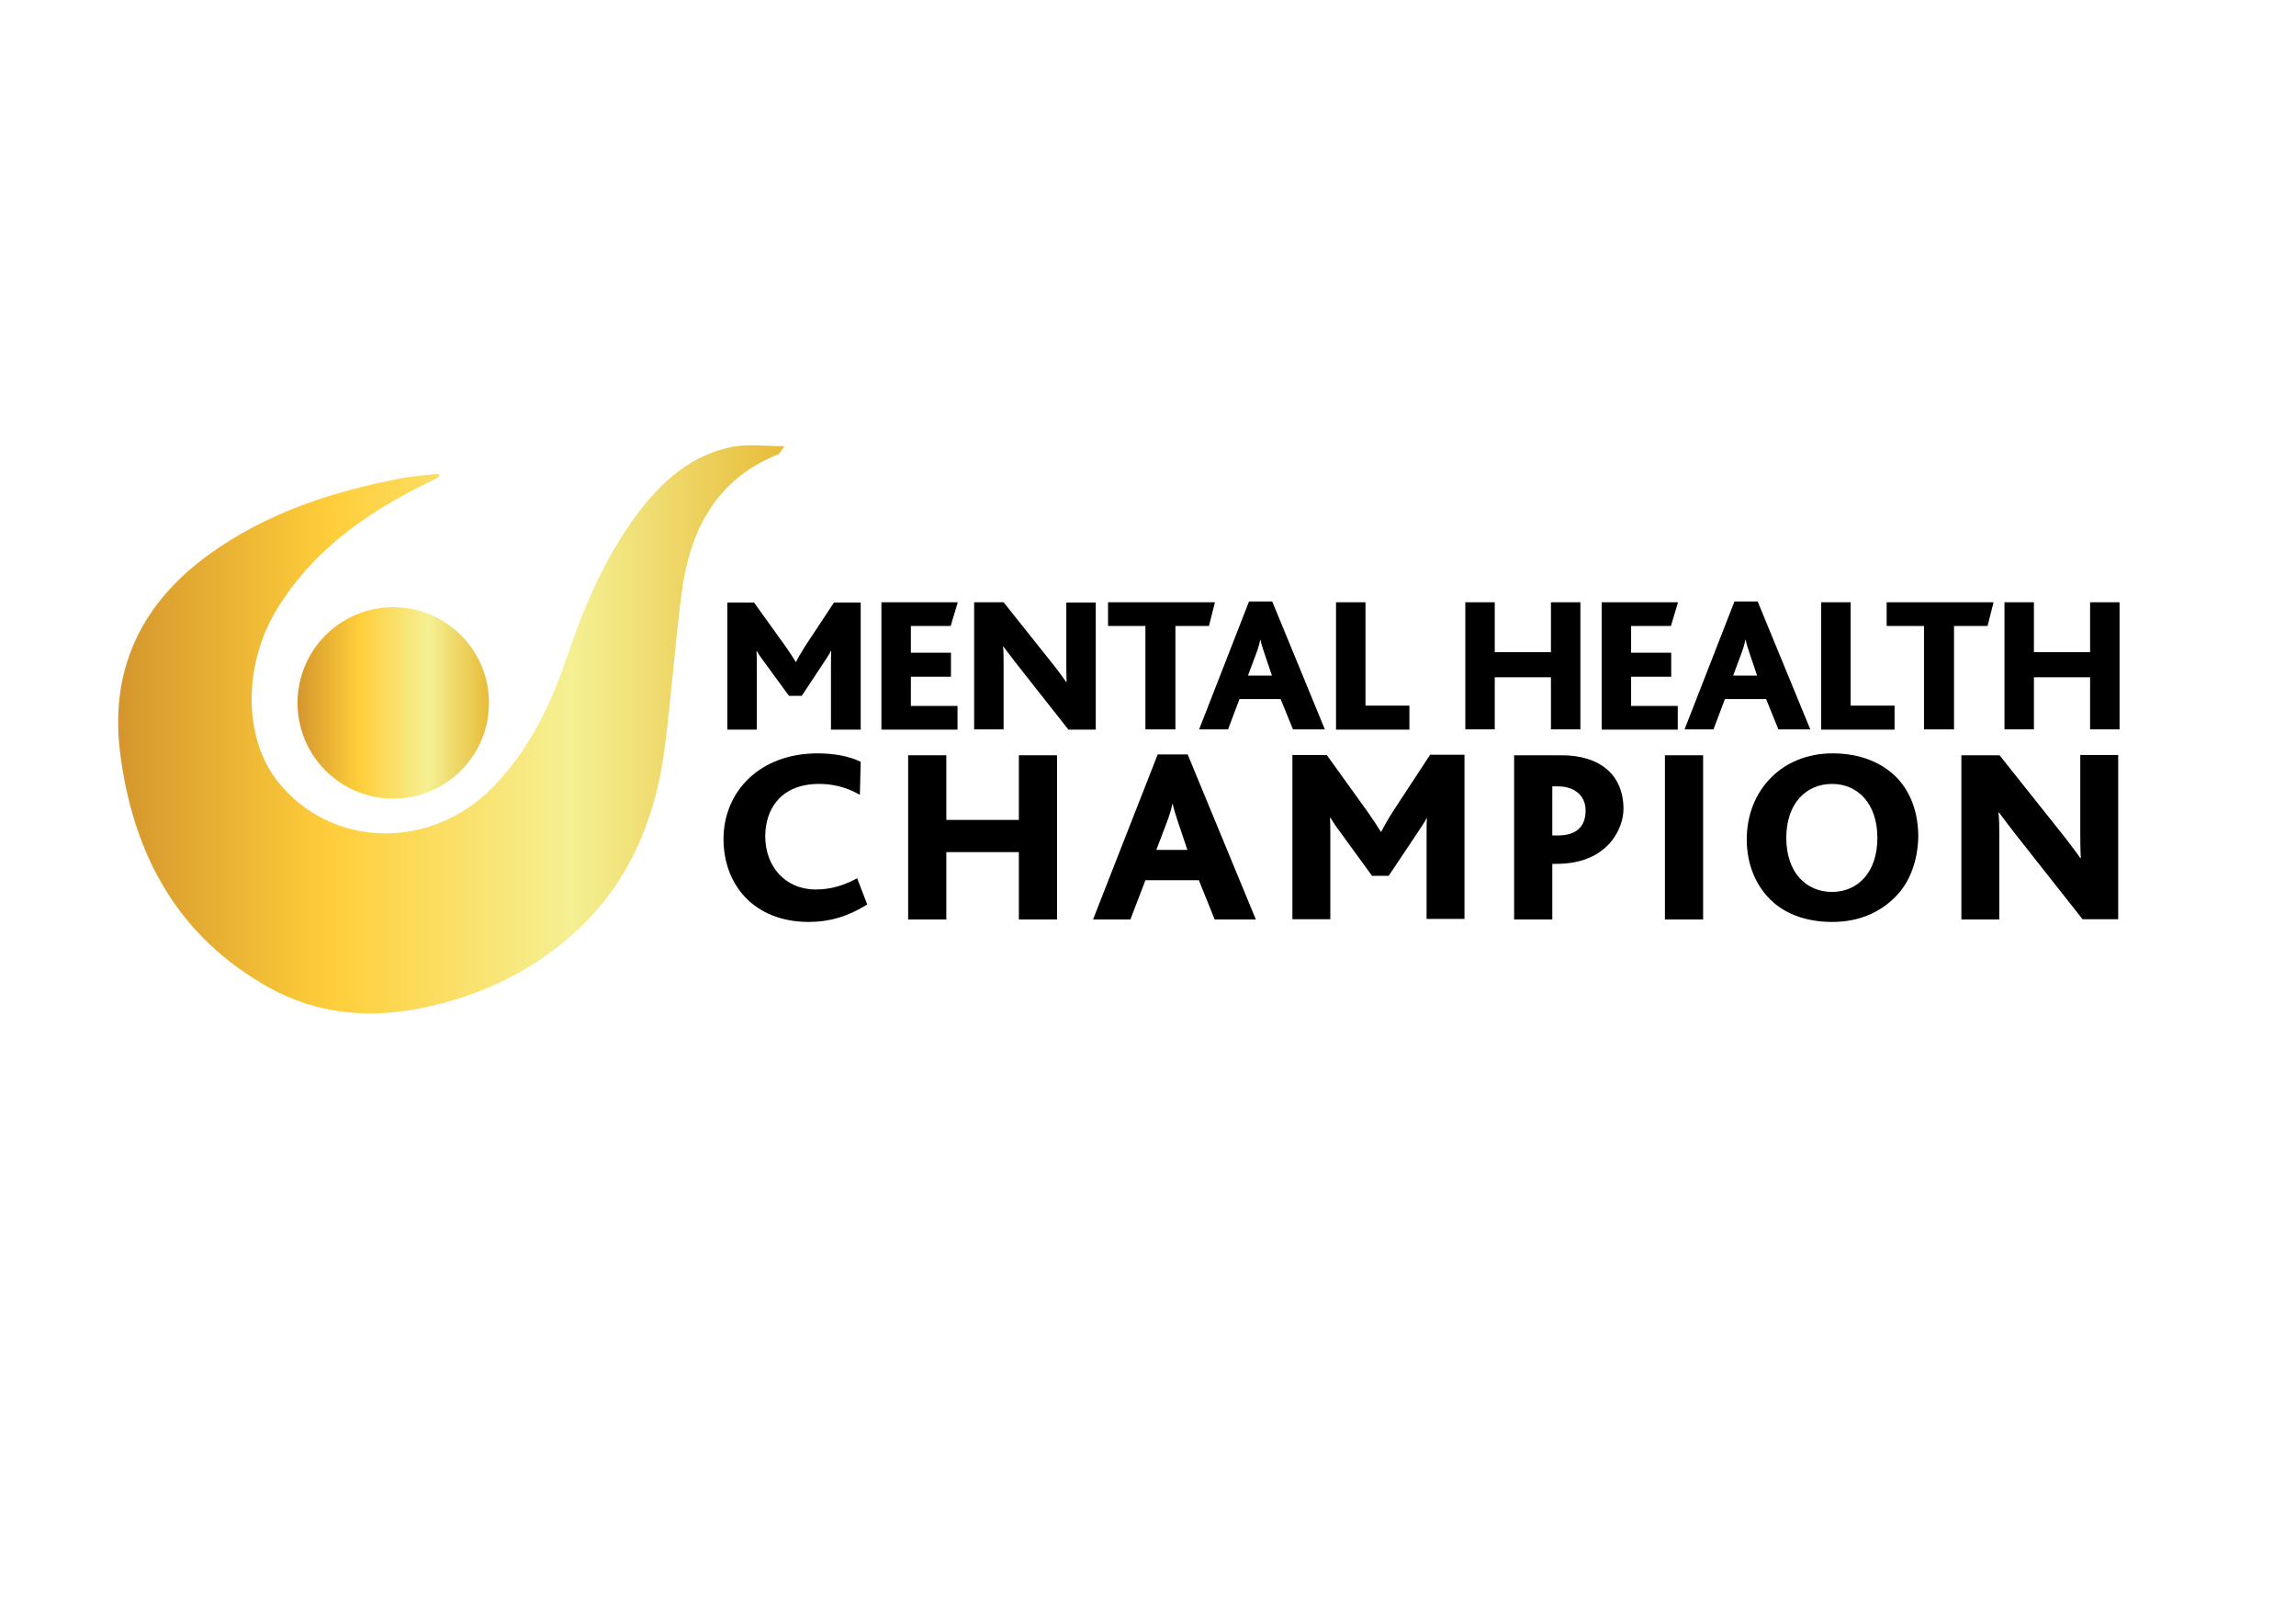
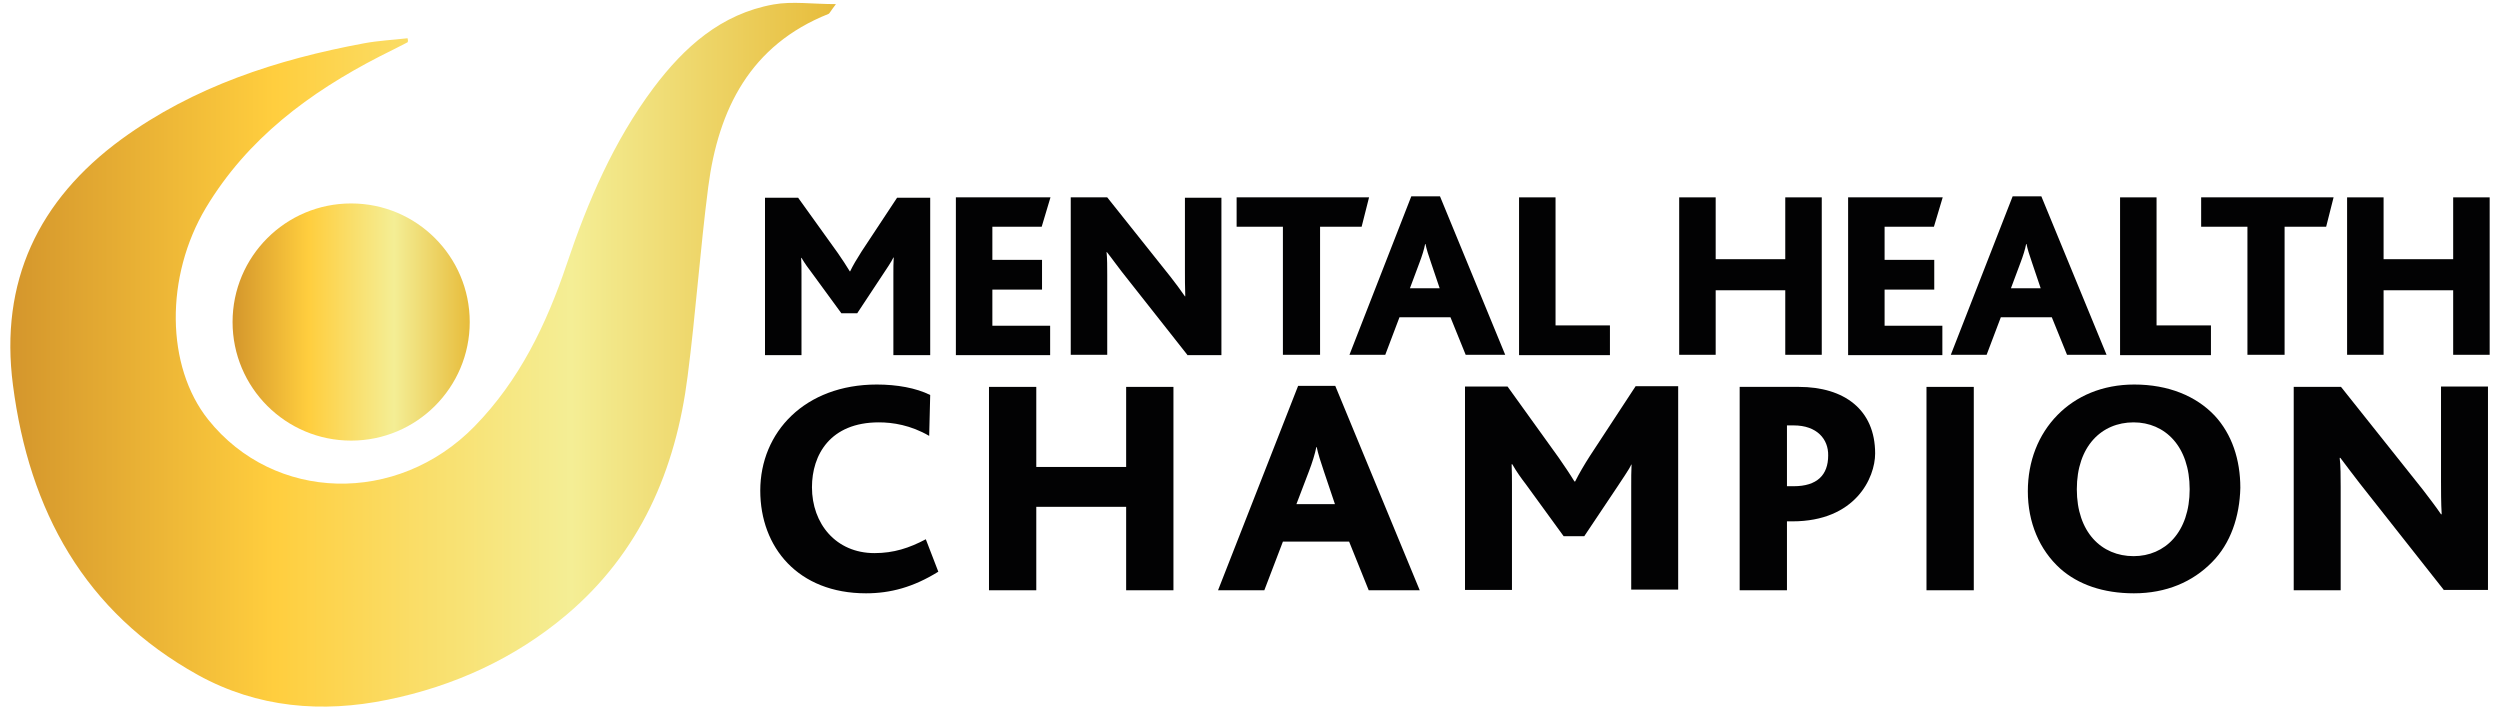
- <svg xmlns="http://www.w3.org/2000/svg" version="1.1" id="Layer_1" x="0px" y="0px" viewBox="0 0 841.9 595.3" style="enable-background:new 0 0 841.9 595.3;" xml:space="preserve">
+ <svg xmlns="http://www.w3.org/2000/svg" version="1.0" id="Layer_1" x="0px" y="0px" viewBox="0 0 740 210" style="enable-background:new 0 0 740 210;" xml:space="preserve">
  <style type="text/css">
	.st0{fill:url(#SVGID_1_);}
- 	.st1{fill:url(#SVGID_00000130607511627465221680000007552889499978440606_);}
+ 	.st1{fill:url(#SVGID_2_);}
+ 	.st2{fill:#020203;}
</style>
  <g>
    <g>
      <g>
-         <linearGradient id="SVGID_1_" gradientUnits="userSpaceOnUse" x1="43.364" y1="267.483" x2="287.823" y2="267.483">
-           <stop offset="0" style="stop-color:#D8942C" />
-           <stop offset="0" style="stop-color:#D4962D" />
-           <stop offset="0.32" style="stop-color:#FFCE3A" />
-           <stop offset="0.68" style="stop-color:#F5F093" />
-           <stop offset="1" style="stop-color:#E7BC39" />
+         <linearGradient id="SVGID_1_" gradientUnits="userSpaceOnUse" x1="3.06" y1="107" x2="247.44" y2="107" gradientTransform="matrix(1 0 0 -1 0 212)">
+           <stop offset="0" style="stop-color:#D8952B" />
+           <stop offset="0" style="stop-color:#D4962C" />
+           <stop offset="0.32" style="stop-color:#FFCE3E" />
+           <stop offset="0.68" style="stop-color:#F4EE95" />
+           <stop offset="1" style="stop-color:#E7BC3B" />
        </linearGradient>
-         <path class="st0" d="M160.9,173.7c-4.3,0.5-8.6,0.7-12.9,1.5c-25.8,4.8-50.4,12.8-71.8,28.4c-24.6,18-36.1,42.2-32.1,72.8     c4.8,37.1,21.1,67.1,54.8,85.8c17.6,9.7,36.7,11.3,56.1,7.3c19.6-4,37.6-12.2,52.9-25.1c21.8-18.4,32.4-42.9,35.9-70.7     c2.4-18.6,3.7-37.4,6.1-56c3-23.1,12.5-42,35.6-51.2c0.3-0.1,0.5-0.7,2.2-2.9c-7,0-12.9-0.9-18.5,0.1     c-15.5,2.8-26.4,12.6-35.5,24.7c-11.8,15.8-19.5,33.7-25.7,52.2c-6,17.8-14,34.4-27.3,48c-22.9,23.4-59.3,22.4-78.8-2     c-12.6-15.8-12.8-42.4-0.7-62.7c12.3-20.5,30.6-34.1,51.4-44.8c2.8-1.4,5.6-2.8,8.3-4.2C161.1,174.6,161,174.1,160.9,173.7z" />
+         <path class="st0" d="M120.64,11.32c-4.3,0.5-8.6,0.7-12.9,1.5c-25.8,4.8-50.4,12.8-71.8,28.4c-24.6,18-36.1,42.2-32.1,72.8     c4.8,37.1,21.1,67.1,54.8,85.8c17.6,9.7,36.7,11.3,56.1,7.3c19.6-4,37.6-12.2,52.9-25.1c21.8-18.4,32.4-42.9,35.9-70.7     c2.4-18.6,3.7-37.4,6.1-56c3-23.1,12.5-42,35.6-51.2c0.3-0.1,0.5-0.7,2.2-2.9c-7,0-12.9-0.9-18.5,0.1     c-15.5,2.8-26.4,12.6-35.5,24.7c-11.8,15.8-19.5,33.7-25.7,52.2c-6,17.8-14,34.4-27.3,48c-22.9,23.4-59.3,22.4-78.8-2     c-12.6-15.8-12.8-42.4-0.7-62.7c12.3-20.5,30.6-34.1,51.4-44.8c2.8-1.4,5.6-2.8,8.3-4.2C120.84,12.22,120.74,11.72,120.64,11.32z     " />
      </g>
-       <linearGradient id="SVGID_00000138562077033018691200000018000968692329717638_" gradientUnits="userSpaceOnUse" x1="109.084" y1="257.677" x2="179.358" y2="257.677">
-         <stop offset="0" style="stop-color:#D8942C" />
-         <stop offset="0" style="stop-color:#D4962D" />
-         <stop offset="0.32" style="stop-color:#FFCE3A" />
-         <stop offset="0.68" style="stop-color:#F5F093" />
-         <stop offset="1" style="stop-color:#E7BC39" />
+       <linearGradient id="SVGID_2_" gradientUnits="userSpaceOnUse" x1="68.84" y1="116.684" x2="139.114" y2="116.684" gradientTransform="matrix(1 0 0 -1 0 212)">
+         <stop offset="0" style="stop-color:#D8952B" />
+         <stop offset="0" style="stop-color:#D4962C" />
+         <stop offset="0.32" style="stop-color:#FFCE3E" />
+         <stop offset="0.68" style="stop-color:#F4EE95" />
+         <stop offset="1" style="stop-color:#E7BC3B" />
      </linearGradient>
-       <circle style="fill:url(#SVGID_00000138562077033018691200000018000968692329717638_);" cx="144.2" cy="257.7" r="35.1" />
+       <circle class="st1" cx="103.94" cy="95.32" r="35.1" />
    </g>
    <g>
-       <path d="M304.7,267.4v-23.8c0-1.7,0-3.6,0.1-5h-0.1c-0.4,1-2.3,3.8-3.1,5l-7.6,11.5h-4.7l-8.7-11.9c-1-1.3-2.1-2.8-3.1-4.5h-0.1    c0.1,1.6,0.1,3.4,0.1,4.7v24.1h-10.8v-46.6h9.8l11.7,16.3c1.4,2,2.5,3.7,3.6,5.5h0.1c0.8-1.7,2-3.7,3.4-5.9l10.5-15.9h9.8v46.6    H304.7z" />
-       <path d="M323.2,267.4v-46.6h28l-2.6,8.7H334v9.8h14.7v8.8H334v10.7h17.1v8.7H323.2z" />
-       <path d="M391.7,267.4l-19.4-24.6c-1.5-1.9-2.8-3.8-4.4-5.8h-0.1c0.2,1.6,0.2,4.7,0.2,6.7v23.7h-10.8v-46.6h10.8l18.8,23.6    c1.5,1.9,2.8,3.7,4.2,5.7h0.1c-0.1-2.4-0.1-5.8-0.1-7.6v-21.6h10.8v46.6H391.7z" />
-       <path d="M443.3,229.5H431v37.9h-11v-37.9h-13.7v-8.7h39.2L443.3,229.5z" />
-       <path d="M474.1,267.4l-4.5-11.1h-15.1l-4.2,11.1h-10.6l18.3-46.9h8.5l19.3,46.9H474.1z M463.9,240.3c-0.8-2.3-1.4-4.2-1.7-5.7    h-0.1c-0.3,1.6-0.9,3.5-1.7,5.6l-2.8,7.5h8.8L463.9,240.3z" />
-       <path d="M489.9,267.4v-46.6h10.8v37.9h16.1v8.8H489.9z" />
-       <path d="M568.7,267.4v-19.1h-20.6v19.1h-10.8v-46.6h10.8v18.3h20.6v-18.3h10.8v46.6H568.7z" />
-       <path d="M587.3,267.4v-46.6h28l-2.6,8.7h-14.6v9.8h14.7v8.8h-14.7v10.7h17.1v8.7H587.3z" />
-       <path d="M652.1,267.4l-4.5-11.1h-15.1l-4.2,11.1h-10.6l18.3-46.9h8.5l19.3,46.9H652.1z M641.8,240.3c-0.8-2.3-1.4-4.2-1.7-5.7H640    c-0.3,1.6-0.9,3.5-1.7,5.6l-2.8,7.5h8.8L641.8,240.3z" />
-       <path d="M667.8,267.4v-46.6h10.8v37.9h16.1v8.8H667.8z" />
-       <path d="M728.8,229.5h-12.3v37.9h-11v-37.9h-13.7v-8.7H731L728.8,229.5z" />
-       <path d="M766.4,267.4v-19.1h-20.6v19.1h-10.8v-46.6h10.8v18.3h20.6v-18.3h10.8v46.6H766.4z" />
-       <path d="M296.6,338c-20.1,0-31.3-13.6-31.3-30.4c0-17.3,13.2-31.4,34.5-31.4c5.9,0,11.6,1,15.8,3.1l-0.3,12.1    c-5.5-3.2-10.8-4-14.9-4c-14.4,0-19.8,9.6-19.8,19.2c0,10.8,7.1,19.5,18.5,19.5c5.7,0,10.3-1.5,15.2-4.1l3.7,9.6    C310.6,336.2,303.8,338,296.6,338z" />
-       <path d="M373.6,337.1v-24.7H347v24.7h-14v-60.2h14v23.7h26.6v-23.7h14v60.2H373.6z" />
-       <path d="M445.4,337.1l-5.8-14.4h-19.6l-5.5,14.4h-13.7l23.7-60.5h11l25,60.5H445.4z M432.2,302.1c-1-2.9-1.8-5.5-2.2-7.4h-0.1    c-0.4,2-1.2,4.6-2.2,7.2l-3.7,9.7h11.4L432.2,302.1z" />
-       <path d="M523.1,337.1v-30.7c0-2.2,0-4.7,0.1-6.5h-0.1c-0.5,1.3-3,4.8-4,6.4l-9.9,14.8h-6.1l-11.2-15.4c-1.3-1.7-2.7-3.6-4-5.9    h-0.2c0.1,2,0.1,4.4,0.1,6v31.2h-13.9v-60.2h12.6l15.1,21c1.8,2.6,3.3,4.8,4.7,7.1h0.2c1.1-2.2,2.6-4.8,4.4-7.6l13.5-20.6H537    v60.2H523.1z" />
-       <path d="M570.8,316.7h-1.6v20.4h-14v-60.2h17.5c13.4,0,22.6,6.7,22.6,19.7C595.3,303.8,589.5,316.7,570.8,316.7z M571.2,288.3h-2    v18h2c6.9,0,10.2-3.3,10.2-9.1C581.5,292.4,578.1,288.3,571.2,288.3z" />
-       <path d="M610.5,337.1v-60.2h14v60.2H610.5z" />
-       <path d="M695,328.8c-5.7,5.8-13.5,9.2-23.1,9.2c-9.1,0-16.5-2.6-21.8-7.3c-6.2-5.6-9.6-13.7-9.6-22.9c0-8.9,3.1-16.8,8.8-22.6    c5.5-5.6,13.3-9,22.7-9c10.1,0,18.3,3.4,23.8,9.2c5.1,5.5,7.6,13,7.6,21.4C703.2,315.3,700.5,323.3,695,328.8z M671.8,287.4    c-9.5,0-16.8,7.1-16.8,19.8s7.3,19.8,16.8,19.8c9.3,0,16.6-7.1,16.6-19.8S681.1,287.4,671.8,287.4z" />
-       <path d="M763.7,337.1l-25-31.7c-1.9-2.5-3.7-4.8-5.7-7.5h-0.2c0.3,2,0.3,6,0.3,8.6v30.6h-13.9v-60.2h14l24.2,30.4    c1.9,2.5,3.7,4.8,5.4,7.3h0.2c-0.2-3.1-0.2-7.5-0.2-9.9v-27.9h13.9v60.2H763.7z" />
+       <path class="st2" d="M264.44,105.02v-23.8c0-1.7,0-3.6,0.1-5h-0.1c-0.4,1-2.3,3.8-3.1,5l-7.6,11.5h-4.7l-8.7-11.9    c-1-1.3-2.1-2.8-3.1-4.5h-0.1c0.1,1.6,0.1,3.4,0.1,4.7v24.1h-10.8v-46.6h9.8l11.7,16.3c1.4,2,2.5,3.7,3.6,5.5h0.1    c0.8-1.7,2-3.7,3.4-5.9l10.5-15.9h9.8v46.6h-10.9V105.02z" />
+       <path class="st2" d="M282.94,105.02v-46.6h28l-2.6,8.7h-14.6v9.8h14.7v8.8h-14.7v10.7h17.1v8.7h-27.9V105.02z" />
+       <path class="st2" d="M351.44,105.02l-19.4-24.6c-1.5-1.9-2.8-3.8-4.4-5.8h-0.1c0.2,1.6,0.2,4.7,0.2,6.7v23.7h-10.8v-46.6h10.8    l18.8,23.6c1.5,1.9,2.8,3.7,4.2,5.7h0.1c-0.1-2.4-0.1-5.8-0.1-7.6v-21.6h10.8v46.6h-10.1V105.02z" />
+       <path class="st2" d="M403.04,67.12h-12.3v37.9h-11v-37.9h-13.7v-8.7h39.2L403.04,67.12z" />
+       <path class="st2" d="M433.84,105.02l-4.5-11.1h-15.1l-4.2,11.1h-10.6l18.3-46.9h8.5l19.3,46.9H433.84z M423.64,77.92    c-0.8-2.3-1.4-4.2-1.7-5.7h-0.1c-0.3,1.6-0.9,3.5-1.7,5.6l-2.8,7.5h8.8L423.64,77.92z" />
+       <path class="st2" d="M449.64,105.02v-46.6h10.8v37.9h16.1v8.8h-26.9V105.02z" />
+       <path class="st2" d="M528.44,105.02v-19.1h-20.6v19.1h-10.8v-46.6h10.8v18.3h20.6v-18.3h10.8v46.6H528.44z" />
+       <path class="st2" d="M547.04,105.02v-46.6h28l-2.6,8.7h-14.6v9.8h14.7v8.8h-14.7v10.7h17.1v8.7h-27.9V105.02z" />
+       <path class="st2" d="M611.84,105.02l-4.5-11.1h-15.1l-4.2,11.1h-10.6l18.3-46.9h8.5l19.3,46.9H611.84z M601.54,77.92    c-0.8-2.3-1.4-4.2-1.7-5.7h-0.1c-0.3,1.6-0.9,3.5-1.7,5.6l-2.8,7.5h8.8L601.54,77.92z" />
+       <path class="st2" d="M627.54,105.02v-46.6h10.8v37.9h16.1v8.8h-26.9V105.02z" />
+       <path class="st2" d="M688.54,67.12h-12.3v37.9h-11v-37.9h-13.7v-8.7h39.2L688.54,67.12z" />
+       <path class="st2" d="M726.14,105.02v-19.1h-20.6v19.1h-10.8v-46.6h10.8v18.3h20.6v-18.3h10.8v46.6H726.14z" />
+       <path class="st2" d="M256.34,175.62c-20.1,0-31.3-13.6-31.3-30.4c0-17.3,13.2-31.4,34.5-31.4c5.9,0,11.6,1,15.8,3.1l-0.3,12.1    c-5.5-3.2-10.8-4-14.9-4c-14.4,0-19.8,9.6-19.8,19.2c0,10.8,7.1,19.5,18.5,19.5c5.7,0,10.3-1.5,15.2-4.1l3.7,9.6    C270.34,173.82,263.54,175.62,256.34,175.62z" />
+       <path class="st2" d="M333.34,174.72v-24.7h-26.6v24.7h-14v-60.2h14v23.7h26.6v-23.7h14v60.2H333.34z" />
+       <path class="st2" d="M405.14,174.72l-5.8-14.4h-19.6l-5.5,14.4h-13.7l23.7-60.5h11l25,60.5H405.14z M391.94,139.72    c-1-2.9-1.8-5.5-2.2-7.4h-0.1c-0.4,2-1.2,4.6-2.2,7.2l-3.7,9.7h11.4L391.94,139.72z" />
+       <path class="st2" d="M482.84,174.72v-30.7c0-2.2,0-4.7,0.1-6.5h-0.1c-0.5,1.3-3,4.8-4,6.4l-9.9,14.8h-6.1l-11.2-15.4    c-1.3-1.7-2.7-3.6-4-5.9h-0.2c0.1,2,0.1,4.4,0.1,6v31.2h-13.9v-60.2h12.6l15.1,21c1.8,2.6,3.3,4.8,4.7,7.1h0.2    c1.1-2.2,2.6-4.8,4.4-7.6l13.5-20.6h12.6v60.2h-13.9V174.72z" />
+       <path class="st2" d="M530.54,154.32h-1.6v20.4h-14v-60.2h17.5c13.4,0,22.6,6.7,22.6,19.7    C555.04,141.42,549.24,154.32,530.54,154.32z M530.94,125.92h-2v18h2c6.9,0,10.2-3.3,10.2-9.1    C541.24,130.02,537.84,125.92,530.94,125.92z" />
+       <path class="st2" d="M570.24,174.72v-60.2h14v60.2H570.24z" />
+       <path class="st2" d="M654.74,166.42c-5.7,5.8-13.5,9.2-23.1,9.2c-9.1,0-16.5-2.6-21.8-7.3c-6.2-5.6-9.6-13.7-9.6-22.9    c0-8.9,3.1-16.8,8.8-22.6c5.5-5.6,13.3-9,22.7-9c10.1,0,18.3,3.4,23.8,9.2c5.1,5.5,7.6,13,7.6,21.4    C662.94,152.92,660.24,160.92,654.74,166.42z M631.54,125.02c-9.5,0-16.8,7.1-16.8,19.8s7.3,19.8,16.8,19.8    c9.3,0,16.6-7.1,16.6-19.8S640.84,125.02,631.54,125.02z" />
+       <path class="st2" d="M723.44,174.72l-25-31.7c-1.9-2.5-3.7-4.8-5.7-7.5h-0.2c0.3,2,0.3,6,0.3,8.6v30.6h-13.9v-60.2h14l24.2,30.4    c1.9,2.5,3.7,4.8,5.4,7.3h0.2c-0.2-3.1-0.2-7.5-0.2-9.9v-27.9h13.9v60.2h-13V174.72z" />
    </g>
  </g>
+   <g>
+ </g>
+   <g>
+ </g>
+   <g>
+ </g>
+   <g>
+ </g>
+   <g>
+ </g>
+   <g>
+ </g>
</svg>
